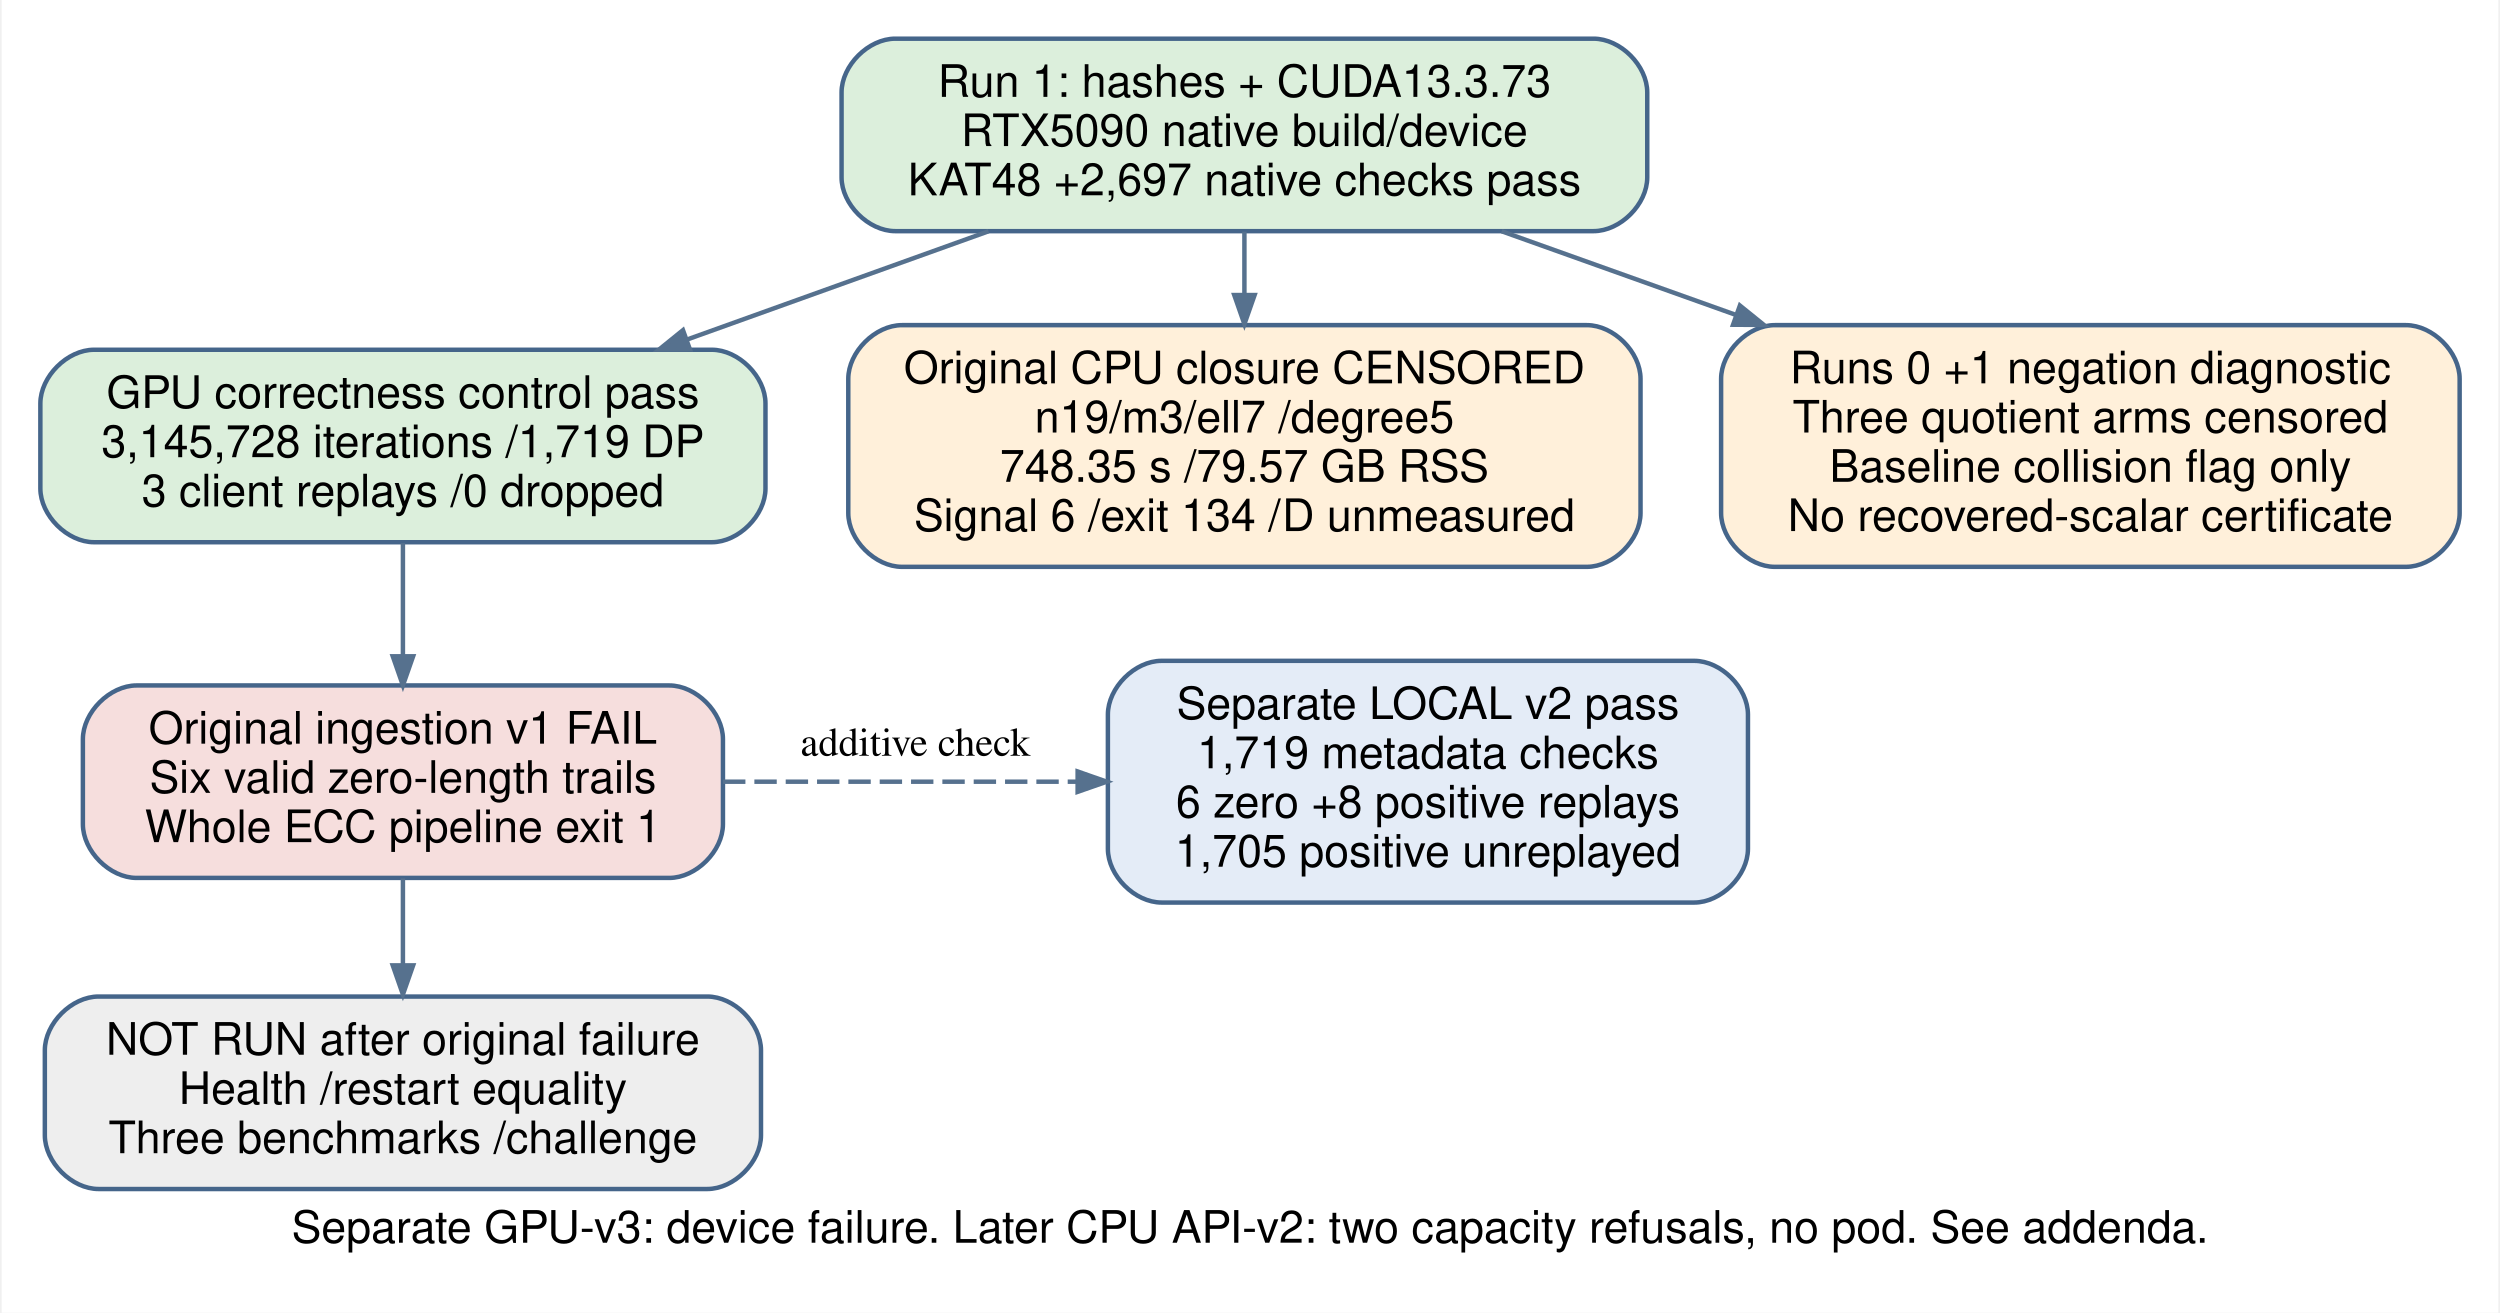
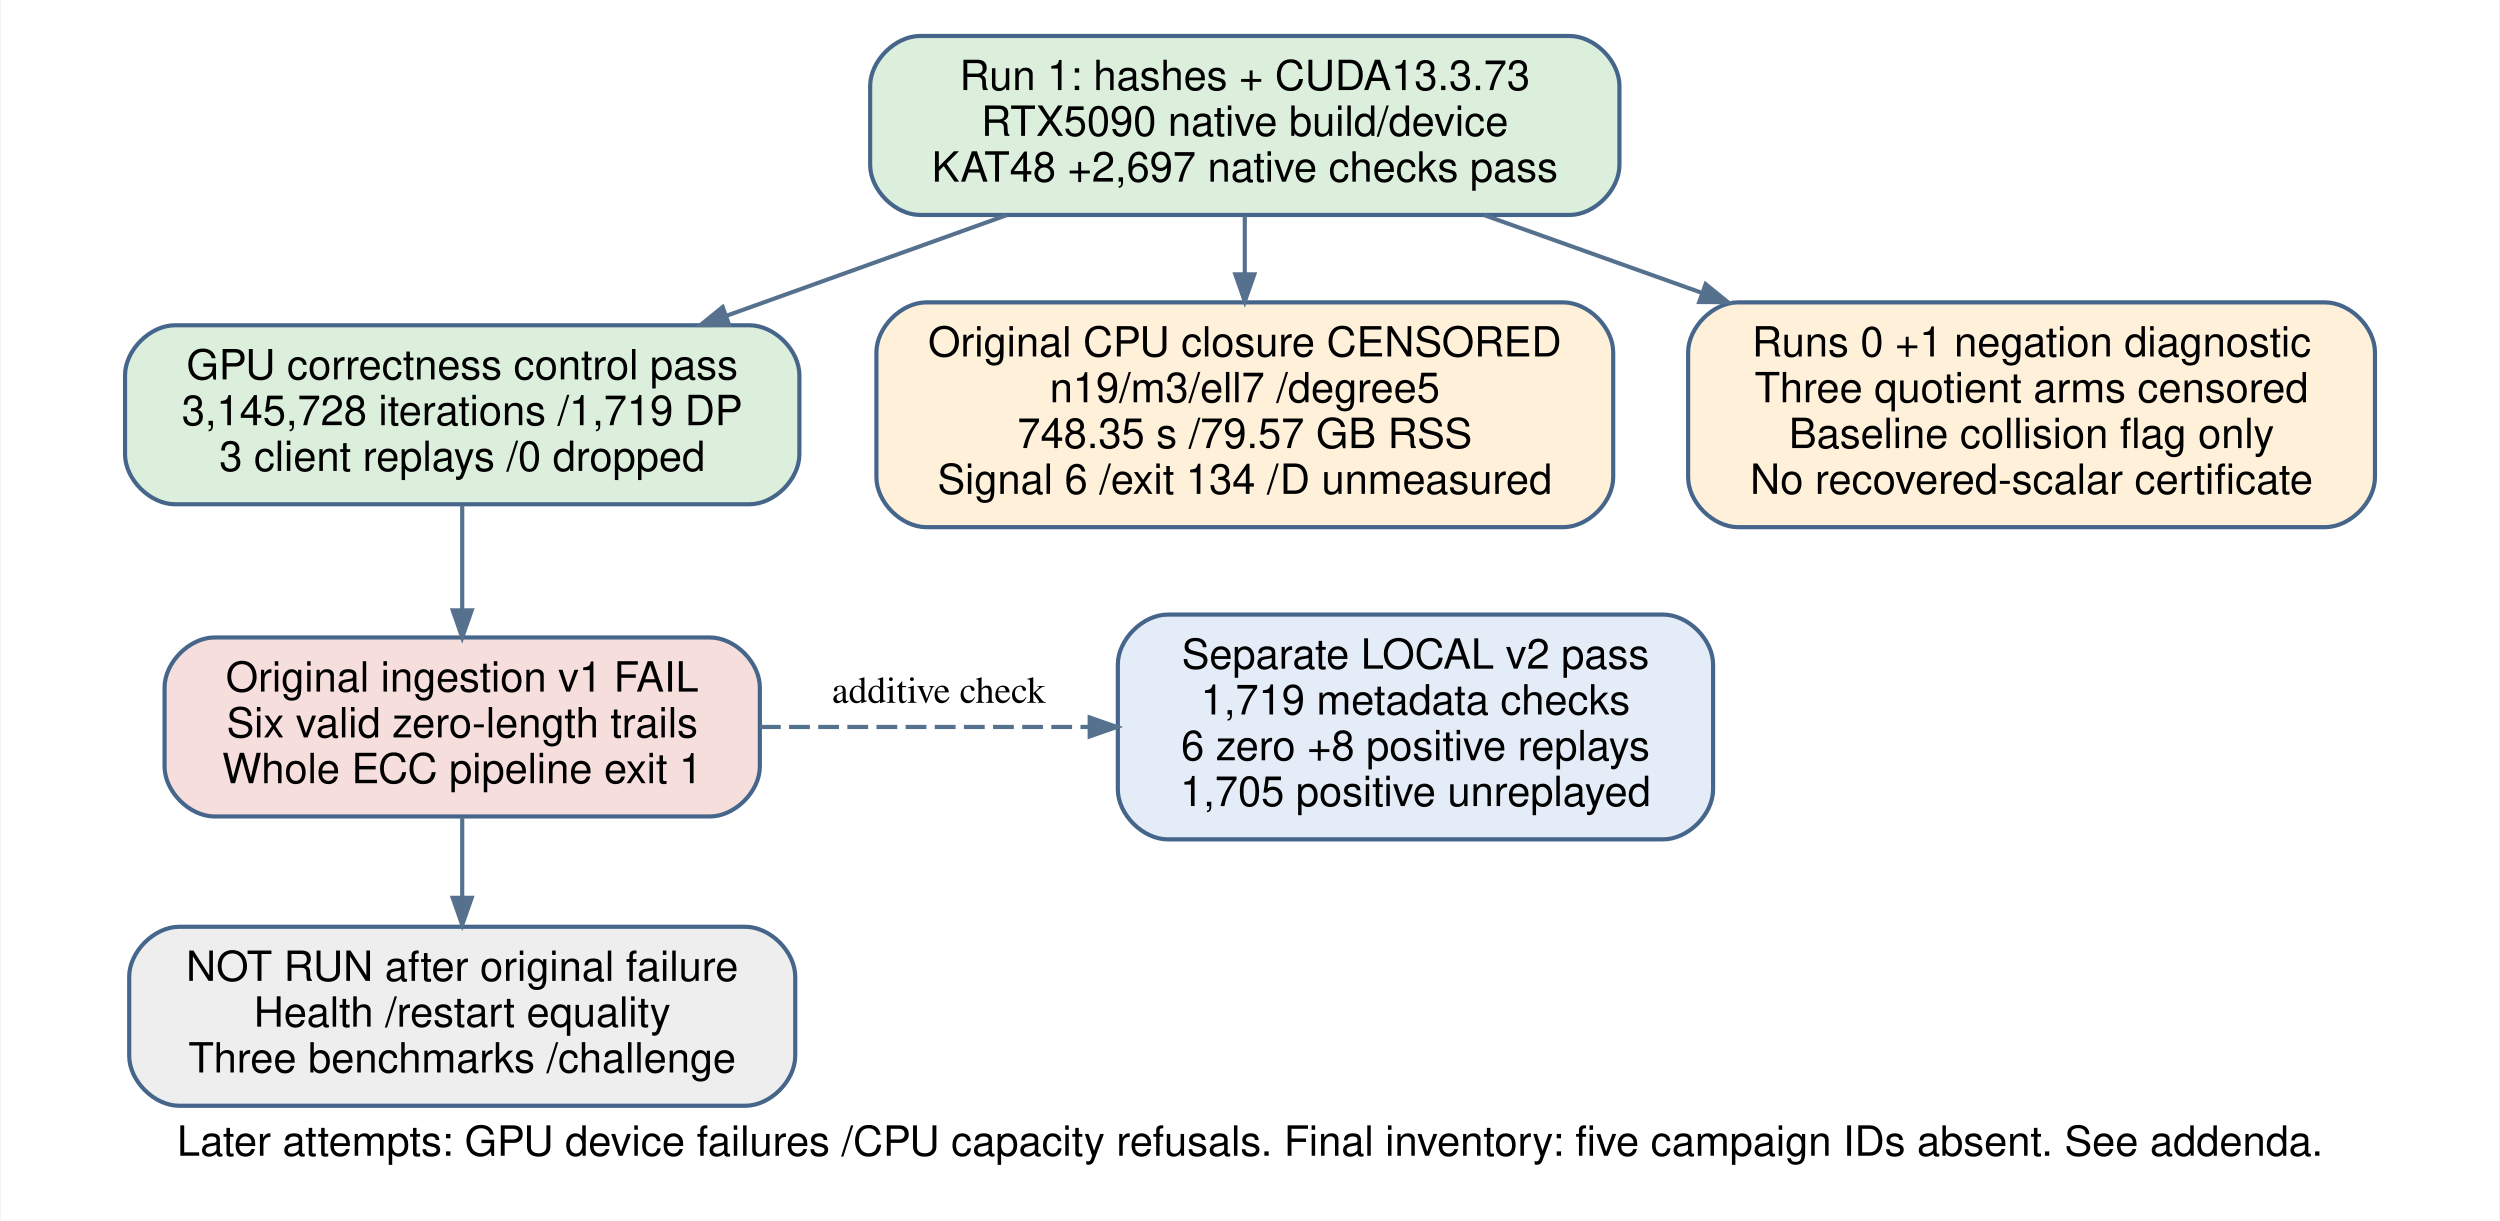
- <svg xmlns="http://www.w3.org/2000/svg" width="558pt" height="293pt" viewBox="0.00 0.00 557.78 293.28">
+ <svg xmlns="http://www.w3.org/2000/svg" width="600pt" height="293pt" viewBox="0.00 0.00 600.28 293.28">
  <g id="graph0" class="graph" transform="scale(1 1) rotate(0) translate(8.64 284.64)">
-     <polygon fill="white" stroke="transparent" points="-8.64,8.64 -8.64,-284.64 549.14,-284.64 549.14,8.64 -8.64,8.64" />
-     <text text-anchor="middle" x="270.25" y="-7" font-family="Helvetica,sans-Serif" font-size="10.00">Separate GPU-v3: device failure. Later CPU API-v2: two capacity refusals, no pod. See addenda.</text>
+     <polygon fill="white" stroke="transparent" points="-8.64,8.64 -8.64,-284.64 591.64,-284.64 591.64,8.64 -8.64,8.64" />
+     <text text-anchor="middle" x="291.5" y="-7" font-family="Helvetica,sans-Serif" font-size="10.00">Later attempts: GPU device failures /CPU capacity refusals. Final inventory: five campaign IDs absent. See addenda.</text>
    <g id="node1" class="node">
-       <path fill="#dcefdc" stroke="#45658a" d="M347,-276C347,-276 191,-276 191,-276 185,-276 179,-270 179,-264 179,-264 179,-245 179,-245 179,-239 185,-233 191,-233 191,-233 347,-233 347,-233 353,-233 359,-239 359,-245 359,-245 359,-264 359,-264 359,-270 353,-276 347,-276" />
-       <text text-anchor="middle" x="269" y="-263" font-family="Helvetica,sans-Serif" font-size="10.00">Run 1: hashes + CUDA13.3.73</text>
-       <text text-anchor="middle" x="269" y="-252" font-family="Helvetica,sans-Serif" font-size="10.00">RTX5090 native build/device</text>
-       <text text-anchor="middle" x="269" y="-241" font-family="Helvetica,sans-Serif" font-size="10.00">KAT48 +2,697 native checks pass</text>
+       <path fill="#dcefdc" stroke="#45658a" d="M368.25,-276C368.25,-276 212.25,-276 212.25,-276 206.25,-276 200.25,-270 200.25,-264 200.25,-264 200.25,-245 200.25,-245 200.25,-239 206.25,-233 212.25,-233 212.25,-233 368.25,-233 368.25,-233 374.25,-233 380.25,-239 380.25,-245 380.25,-245 380.25,-264 380.25,-264 380.25,-270 374.25,-276 368.25,-276" />
+       <text text-anchor="middle" x="290.25" y="-263" font-family="Helvetica,sans-Serif" font-size="10.00">Run 1: hashes + CUDA13.3.73</text>
+       <text text-anchor="middle" x="290.25" y="-252" font-family="Helvetica,sans-Serif" font-size="10.00">RTX5090 native build/device</text>
+       <text text-anchor="middle" x="290.25" y="-241" font-family="Helvetica,sans-Serif" font-size="10.00">KAT48 +2,697 native checks pass</text>
    </g>
    <g id="node2" class="node">
-       <path fill="#dcefdc" stroke="#45658a" d="M150,-206.5C150,-206.5 12,-206.5 12,-206.5 6,-206.5 0,-200.5 0,-194.5 0,-194.5 0,-175.5 0,-175.5 0,-169.5 6,-163.5 12,-163.5 12,-163.5 150,-163.5 150,-163.5 156,-163.5 162,-169.5 162,-175.5 162,-175.5 162,-194.5 162,-194.5 162,-200.5 156,-206.5 150,-206.5" />
-       <text text-anchor="middle" x="81" y="-193.5" font-family="Helvetica,sans-Serif" font-size="10.00">GPU correctness control pass</text>
-       <text text-anchor="middle" x="81" y="-182.5" font-family="Helvetica,sans-Serif" font-size="10.00">3,145,728 iterations /1,719 DP</text>
-       <text text-anchor="middle" x="81" y="-171.5" font-family="Helvetica,sans-Serif" font-size="10.00">3 client replays /0 dropped</text>
+       <path fill="#dcefdc" stroke="#45658a" d="M171.25,-206.5C171.25,-206.5 33.25,-206.5 33.25,-206.5 27.25,-206.5 21.25,-200.5 21.25,-194.5 21.25,-194.5 21.25,-175.5 21.25,-175.5 21.25,-169.5 27.25,-163.5 33.25,-163.5 33.25,-163.5 171.25,-163.5 171.25,-163.5 177.25,-163.5 183.25,-169.5 183.25,-175.5 183.25,-175.5 183.25,-194.5 183.25,-194.5 183.25,-200.5 177.25,-206.5 171.25,-206.5" />
+       <text text-anchor="middle" x="102.25" y="-193.5" font-family="Helvetica,sans-Serif" font-size="10.00">GPU correctness control pass</text>
+       <text text-anchor="middle" x="102.25" y="-182.5" font-family="Helvetica,sans-Serif" font-size="10.00">3,145,728 iterations /1,719 DP</text>
+       <text text-anchor="middle" x="102.25" y="-171.5" font-family="Helvetica,sans-Serif" font-size="10.00">3 client replays /0 dropped</text>
    </g>
    <g id="edge1" class="edge">
-       <path fill="none" stroke="#56718e" d="M211.83,-232.97C190.59,-225.35 166.37,-216.65 144.6,-208.83" />
-       <polygon fill="#56718e" stroke="#56718e" points="145.11,-206.6 138.22,-206.55 143.57,-210.88 145.11,-206.6" />
+       <path fill="none" stroke="#56718e" d="M233.08,-232.97C211.84,-225.35 187.62,-216.65 165.85,-208.83" />
+       <polygon fill="#56718e" stroke="#56718e" points="166.36,-206.6 159.47,-206.55 164.82,-210.88 166.36,-206.6" />
    </g>
    <g id="node6" class="node">
-       <path fill="#fff0da" stroke="#45658a" d="M345.5,-212C345.5,-212 192.5,-212 192.5,-212 186.5,-212 180.5,-206 180.5,-200 180.5,-200 180.5,-170 180.5,-170 180.5,-164 186.5,-158 192.5,-158 192.5,-158 345.5,-158 345.5,-158 351.5,-158 357.5,-164 357.5,-170 357.5,-170 357.5,-200 357.5,-200 357.5,-206 351.5,-212 345.5,-212" />
-       <text text-anchor="middle" x="269" y="-199" font-family="Helvetica,sans-Serif" font-size="10.00">Original CPU closure CENSORED</text>
-       <text text-anchor="middle" x="269" y="-188" font-family="Helvetica,sans-Serif" font-size="10.00">n19/m3/ell7 /degree5</text>
-       <text text-anchor="middle" x="269" y="-177" font-family="Helvetica,sans-Serif" font-size="10.00">748.35 s /79.57 GB RSS</text>
-       <text text-anchor="middle" x="269" y="-166" font-family="Helvetica,sans-Serif" font-size="10.00">Signal 6 /exit 134 /D unmeasured</text>
+       <path fill="#fff0da" stroke="#45658a" d="M366.75,-212C366.75,-212 213.75,-212 213.75,-212 207.75,-212 201.75,-206 201.75,-200 201.75,-200 201.75,-170 201.75,-170 201.75,-164 207.75,-158 213.75,-158 213.75,-158 366.75,-158 366.75,-158 372.75,-158 378.75,-164 378.75,-170 378.75,-170 378.75,-200 378.75,-200 378.75,-206 372.75,-212 366.75,-212" />
+       <text text-anchor="middle" x="290.25" y="-199" font-family="Helvetica,sans-Serif" font-size="10.00">Original CPU closure CENSORED</text>
+       <text text-anchor="middle" x="290.25" y="-188" font-family="Helvetica,sans-Serif" font-size="10.00">n19/m3/ell7 /degree5</text>
+       <text text-anchor="middle" x="290.25" y="-177" font-family="Helvetica,sans-Serif" font-size="10.00">748.35 s /79.57 GB RSS</text>
+       <text text-anchor="middle" x="290.25" y="-166" font-family="Helvetica,sans-Serif" font-size="10.00">Signal 6 /exit 134 /D unmeasured</text>
    </g>
    <g id="edge4" class="edge">
-       <path fill="none" stroke="#56718e" d="M269,-232.88C269,-228.4 269,-223.56 269,-218.74" />
-       <polygon fill="#56718e" stroke="#56718e" points="271.28,-218.73 269,-212.23 266.73,-218.73 271.28,-218.73" />
+       <path fill="none" stroke="#56718e" d="M290.25,-232.88C290.25,-228.4 290.25,-223.56 290.25,-218.74" />
+       <polygon fill="#56718e" stroke="#56718e" points="292.53,-218.73 290.25,-212.23 287.98,-218.73 292.53,-218.73" />
    </g>
    <g id="node7" class="node">
-       <path fill="#fff0da" stroke="#45658a" d="M528.5,-212C528.5,-212 387.5,-212 387.5,-212 381.5,-212 375.5,-206 375.5,-200 375.5,-200 375.5,-170 375.5,-170 375.5,-164 381.5,-158 387.5,-158 387.5,-158 528.5,-158 528.5,-158 534.5,-158 540.5,-164 540.5,-170 540.5,-170 540.5,-200 540.5,-200 540.5,-206 534.5,-212 528.5,-212" />
-       <text text-anchor="middle" x="458" y="-199" font-family="Helvetica,sans-Serif" font-size="10.00">Runs 0 +1 negation diagnostic</text>
-       <text text-anchor="middle" x="458" y="-188" font-family="Helvetica,sans-Serif" font-size="10.00">Three quotient arms censored</text>
-       <text text-anchor="middle" x="458" y="-177" font-family="Helvetica,sans-Serif" font-size="10.00">Baseline collision flag only</text>
-       <text text-anchor="middle" x="458" y="-166" font-family="Helvetica,sans-Serif" font-size="10.00">No recovered-scalar certificate</text>
+       <path fill="#fff0da" stroke="#45658a" d="M549.75,-212C549.75,-212 408.75,-212 408.75,-212 402.75,-212 396.75,-206 396.75,-200 396.75,-200 396.75,-170 396.75,-170 396.75,-164 402.75,-158 408.75,-158 408.75,-158 549.75,-158 549.75,-158 555.75,-158 561.75,-164 561.75,-170 561.75,-170 561.75,-200 561.75,-200 561.75,-206 555.75,-212 549.75,-212" />
+       <text text-anchor="middle" x="479.25" y="-199" font-family="Helvetica,sans-Serif" font-size="10.00">Runs 0 +1 negation diagnostic</text>
+       <text text-anchor="middle" x="479.25" y="-188" font-family="Helvetica,sans-Serif" font-size="10.00">Three quotient arms censored</text>
+       <text text-anchor="middle" x="479.25" y="-177" font-family="Helvetica,sans-Serif" font-size="10.00">Baseline collision flag only</text>
+       <text text-anchor="middle" x="479.25" y="-166" font-family="Helvetica,sans-Serif" font-size="10.00">No recovered-scalar certificate</text>
    </g>
    <g id="edge5" class="edge">
-       <path fill="none" stroke="#56718e" d="M326.48,-232.97C342.92,-227.1 361.14,-220.59 378.65,-214.34" />
-       <polygon fill="#56718e" stroke="#56718e" points="379.7,-216.38 385.06,-212.05 378.17,-212.09 379.7,-216.38" />
+       <path fill="none" stroke="#56718e" d="M347.73,-232.97C364.17,-227.1 382.39,-220.59 399.9,-214.34" />
+       <polygon fill="#56718e" stroke="#56718e" points="400.95,-216.38 406.31,-212.05 399.42,-212.09 400.95,-216.38" />
    </g>
    <g id="node3" class="node">
-       <path fill="#f6dedd" stroke="#45658a" d="M140.5,-131.5C140.5,-131.5 21.5,-131.5 21.5,-131.5 15.5,-131.5 9.5,-125.5 9.5,-119.5 9.5,-119.5 9.5,-100.5 9.5,-100.5 9.5,-94.5 15.5,-88.5 21.5,-88.5 21.5,-88.5 140.5,-88.5 140.5,-88.5 146.5,-88.5 152.5,-94.5 152.5,-100.5 152.5,-100.5 152.5,-119.5 152.5,-119.5 152.5,-125.5 146.5,-131.5 140.5,-131.5" />
-       <text text-anchor="middle" x="81" y="-118.5" font-family="Helvetica,sans-Serif" font-size="10.00">Original ingestion v1 FAIL</text>
-       <text text-anchor="middle" x="81" y="-107.5" font-family="Helvetica,sans-Serif" font-size="10.00">Six valid zero-length trails</text>
-       <text text-anchor="middle" x="81" y="-96.5" font-family="Helvetica,sans-Serif" font-size="10.00">Whole ECC pipeline exit 1</text>
+       <path fill="#f6dedd" stroke="#45658a" d="M161.75,-131.5C161.75,-131.5 42.75,-131.5 42.75,-131.5 36.75,-131.5 30.75,-125.5 30.75,-119.5 30.75,-119.5 30.75,-100.5 30.75,-100.5 30.75,-94.5 36.75,-88.5 42.75,-88.5 42.75,-88.5 161.75,-88.5 161.75,-88.5 167.75,-88.5 173.75,-94.5 173.75,-100.5 173.75,-100.5 173.75,-119.5 173.75,-119.5 173.75,-125.5 167.75,-131.5 161.75,-131.5" />
+       <text text-anchor="middle" x="102.25" y="-118.5" font-family="Helvetica,sans-Serif" font-size="10.00">Original ingestion v1 FAIL</text>
+       <text text-anchor="middle" x="102.25" y="-107.5" font-family="Helvetica,sans-Serif" font-size="10.00">Six valid zero-length trails</text>
+       <text text-anchor="middle" x="102.25" y="-96.5" font-family="Helvetica,sans-Serif" font-size="10.00">Whole ECC pipeline exit 1</text>
    </g>
    <g id="edge2" class="edge">
-       <path fill="none" stroke="#56718e" d="M81,-163.28C81,-155.5 81,-146.55 81,-138.27" />
-       <polygon fill="#56718e" stroke="#56718e" points="83.28,-138.02 81,-131.52 78.73,-138.02 83.28,-138.02" />
+       <path fill="none" stroke="#56718e" d="M102.25,-163.28C102.25,-155.5 102.25,-146.55 102.25,-138.27" />
+       <polygon fill="#56718e" stroke="#56718e" points="104.53,-138.02 102.25,-131.52 99.98,-138.02 104.53,-138.02" />
    </g>
    <g id="node4" class="node">
-       <path fill="#e4ecf7" stroke="#45658a" d="M369.5,-137C369.5,-137 250.5,-137 250.5,-137 244.5,-137 238.5,-131 238.5,-125 238.5,-125 238.5,-95 238.5,-95 238.5,-89 244.5,-83 250.5,-83 250.5,-83 369.5,-83 369.5,-83 375.5,-83 381.5,-89 381.5,-95 381.5,-95 381.5,-125 381.5,-125 381.5,-131 375.5,-137 369.5,-137" />
-       <text text-anchor="middle" x="310" y="-124" font-family="Helvetica,sans-Serif" font-size="10.00">Separate LOCAL v2 pass</text>
-       <text text-anchor="middle" x="310" y="-113" font-family="Helvetica,sans-Serif" font-size="10.00">1,719 metadata checks</text>
-       <text text-anchor="middle" x="310" y="-102" font-family="Helvetica,sans-Serif" font-size="10.00">6 zero +8 positive replays</text>
-       <text text-anchor="middle" x="310" y="-91" font-family="Helvetica,sans-Serif" font-size="10.00">1,705 positive unreplayed</text>
+       <path fill="#e4ecf7" stroke="#45658a" d="M390.75,-137C390.75,-137 271.75,-137 271.75,-137 265.75,-137 259.75,-131 259.75,-125 259.75,-125 259.75,-95 259.75,-95 259.75,-89 265.75,-83 271.75,-83 271.75,-83 390.75,-83 390.75,-83 396.75,-83 402.75,-89 402.75,-95 402.75,-95 402.75,-125 402.75,-125 402.75,-131 396.75,-137 390.75,-137" />
+       <text text-anchor="middle" x="331.25" y="-124" font-family="Helvetica,sans-Serif" font-size="10.00">Separate LOCAL v2 pass</text>
+       <text text-anchor="middle" x="331.25" y="-113" font-family="Helvetica,sans-Serif" font-size="10.00">1,719 metadata checks</text>
+       <text text-anchor="middle" x="331.25" y="-102" font-family="Helvetica,sans-Serif" font-size="10.00">6 zero +8 positive replays</text>
+       <text text-anchor="middle" x="331.25" y="-91" font-family="Helvetica,sans-Serif" font-size="10.00">1,705 positive unreplayed</text>
    </g>
    <g id="edge6" class="edge">
-       <path fill="none" stroke="#56718e" stroke-dasharray="5,2" d="M152.52,-110C177.57,-110 205.84,-110 231.44,-110" />
-       <polygon fill="#56718e" stroke="#56718e" points="231.74,-112.28 238.24,-110 231.74,-107.73 231.74,-112.28" />
-       <text text-anchor="middle" x="195.5" y="-115.8" font-family="Times,serif" font-size="9.00">additive check</text>
+       <path fill="none" stroke="#56718e" stroke-dasharray="5,2" d="M173.77,-110C198.82,-110 227.09,-110 252.69,-110" />
+       <polygon fill="#56718e" stroke="#56718e" points="252.99,-112.28 259.49,-110 252.99,-107.73 252.99,-112.28" />
+       <text text-anchor="middle" x="216.75" y="-115.8" font-family="Times,serif" font-size="9.00">additive check</text>
    </g>
    <g id="node5" class="node">
-       <path fill="#eeeeee" stroke="#45658a" d="M149,-62C149,-62 13,-62 13,-62 7,-62 1,-56 1,-50 1,-50 1,-31 1,-31 1,-25 7,-19 13,-19 13,-19 149,-19 149,-19 155,-19 161,-25 161,-31 161,-31 161,-50 161,-50 161,-56 155,-62 149,-62" />
-       <text text-anchor="middle" x="81" y="-49" font-family="Helvetica,sans-Serif" font-size="10.00">NOT RUN after original failure</text>
-       <text text-anchor="middle" x="81" y="-38" font-family="Helvetica,sans-Serif" font-size="10.00">Health /restart equality</text>
-       <text text-anchor="middle" x="81" y="-27" font-family="Helvetica,sans-Serif" font-size="10.00">Three benchmarks /challenge</text>
+       <path fill="#eeeeee" stroke="#45658a" d="M170.25,-62C170.25,-62 34.25,-62 34.25,-62 28.25,-62 22.25,-56 22.25,-50 22.25,-50 22.25,-31 22.25,-31 22.25,-25 28.25,-19 34.25,-19 34.25,-19 170.25,-19 170.25,-19 176.25,-19 182.25,-25 182.25,-31 182.25,-31 182.25,-50 182.25,-50 182.25,-56 176.25,-62 170.25,-62" />
+       <text text-anchor="middle" x="102.25" y="-49" font-family="Helvetica,sans-Serif" font-size="10.00">NOT RUN after original failure</text>
+       <text text-anchor="middle" x="102.25" y="-38" font-family="Helvetica,sans-Serif" font-size="10.00">Health /restart equality</text>
+       <text text-anchor="middle" x="102.25" y="-27" font-family="Helvetica,sans-Serif" font-size="10.00">Three benchmarks /challenge</text>
    </g>
    <g id="edge3" class="edge">
-       <path fill="none" stroke="#56718e" d="M81,-88.38C81,-82.34 81,-75.64 81,-69.24" />
-       <polygon fill="#56718e" stroke="#56718e" points="83.28,-68.96 81,-62.46 78.73,-68.96 83.28,-68.96" />
+       <path fill="none" stroke="#56718e" d="M102.25,-88.38C102.25,-82.34 102.25,-75.64 102.25,-69.24" />
+       <polygon fill="#56718e" stroke="#56718e" points="104.53,-68.96 102.25,-62.46 99.98,-68.96 104.53,-68.96" />
    </g>
  </g>
</svg>
